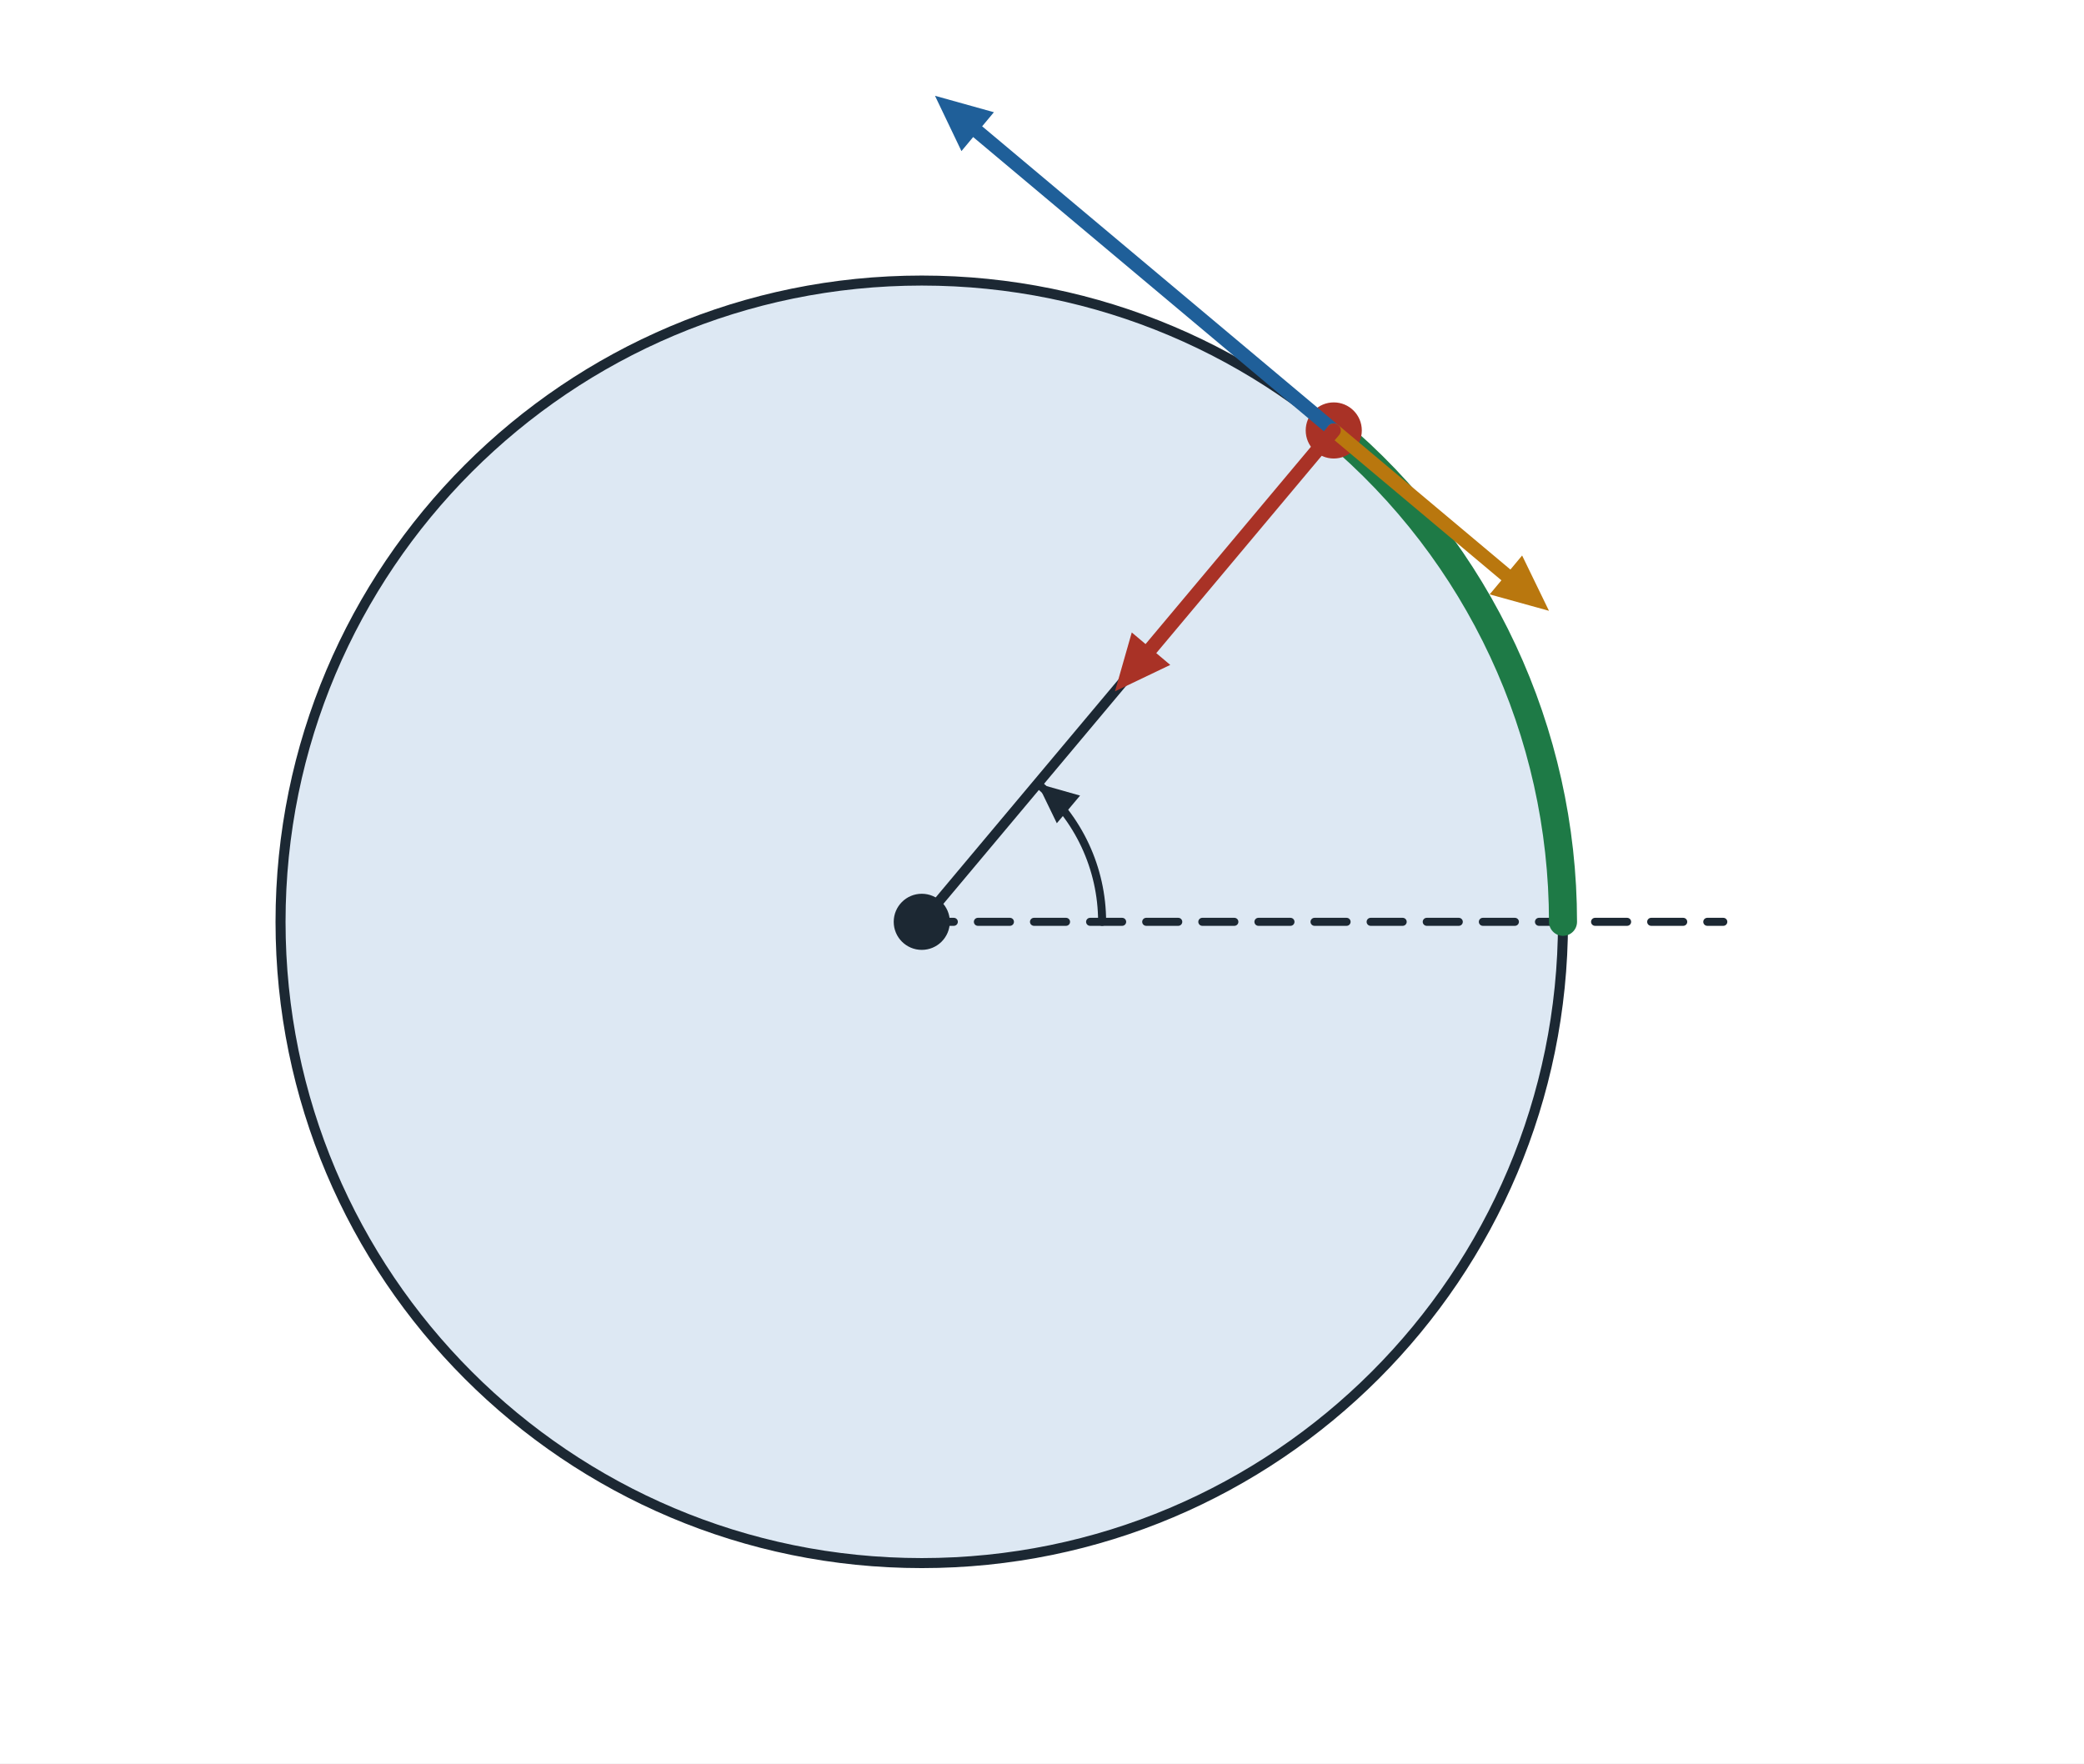
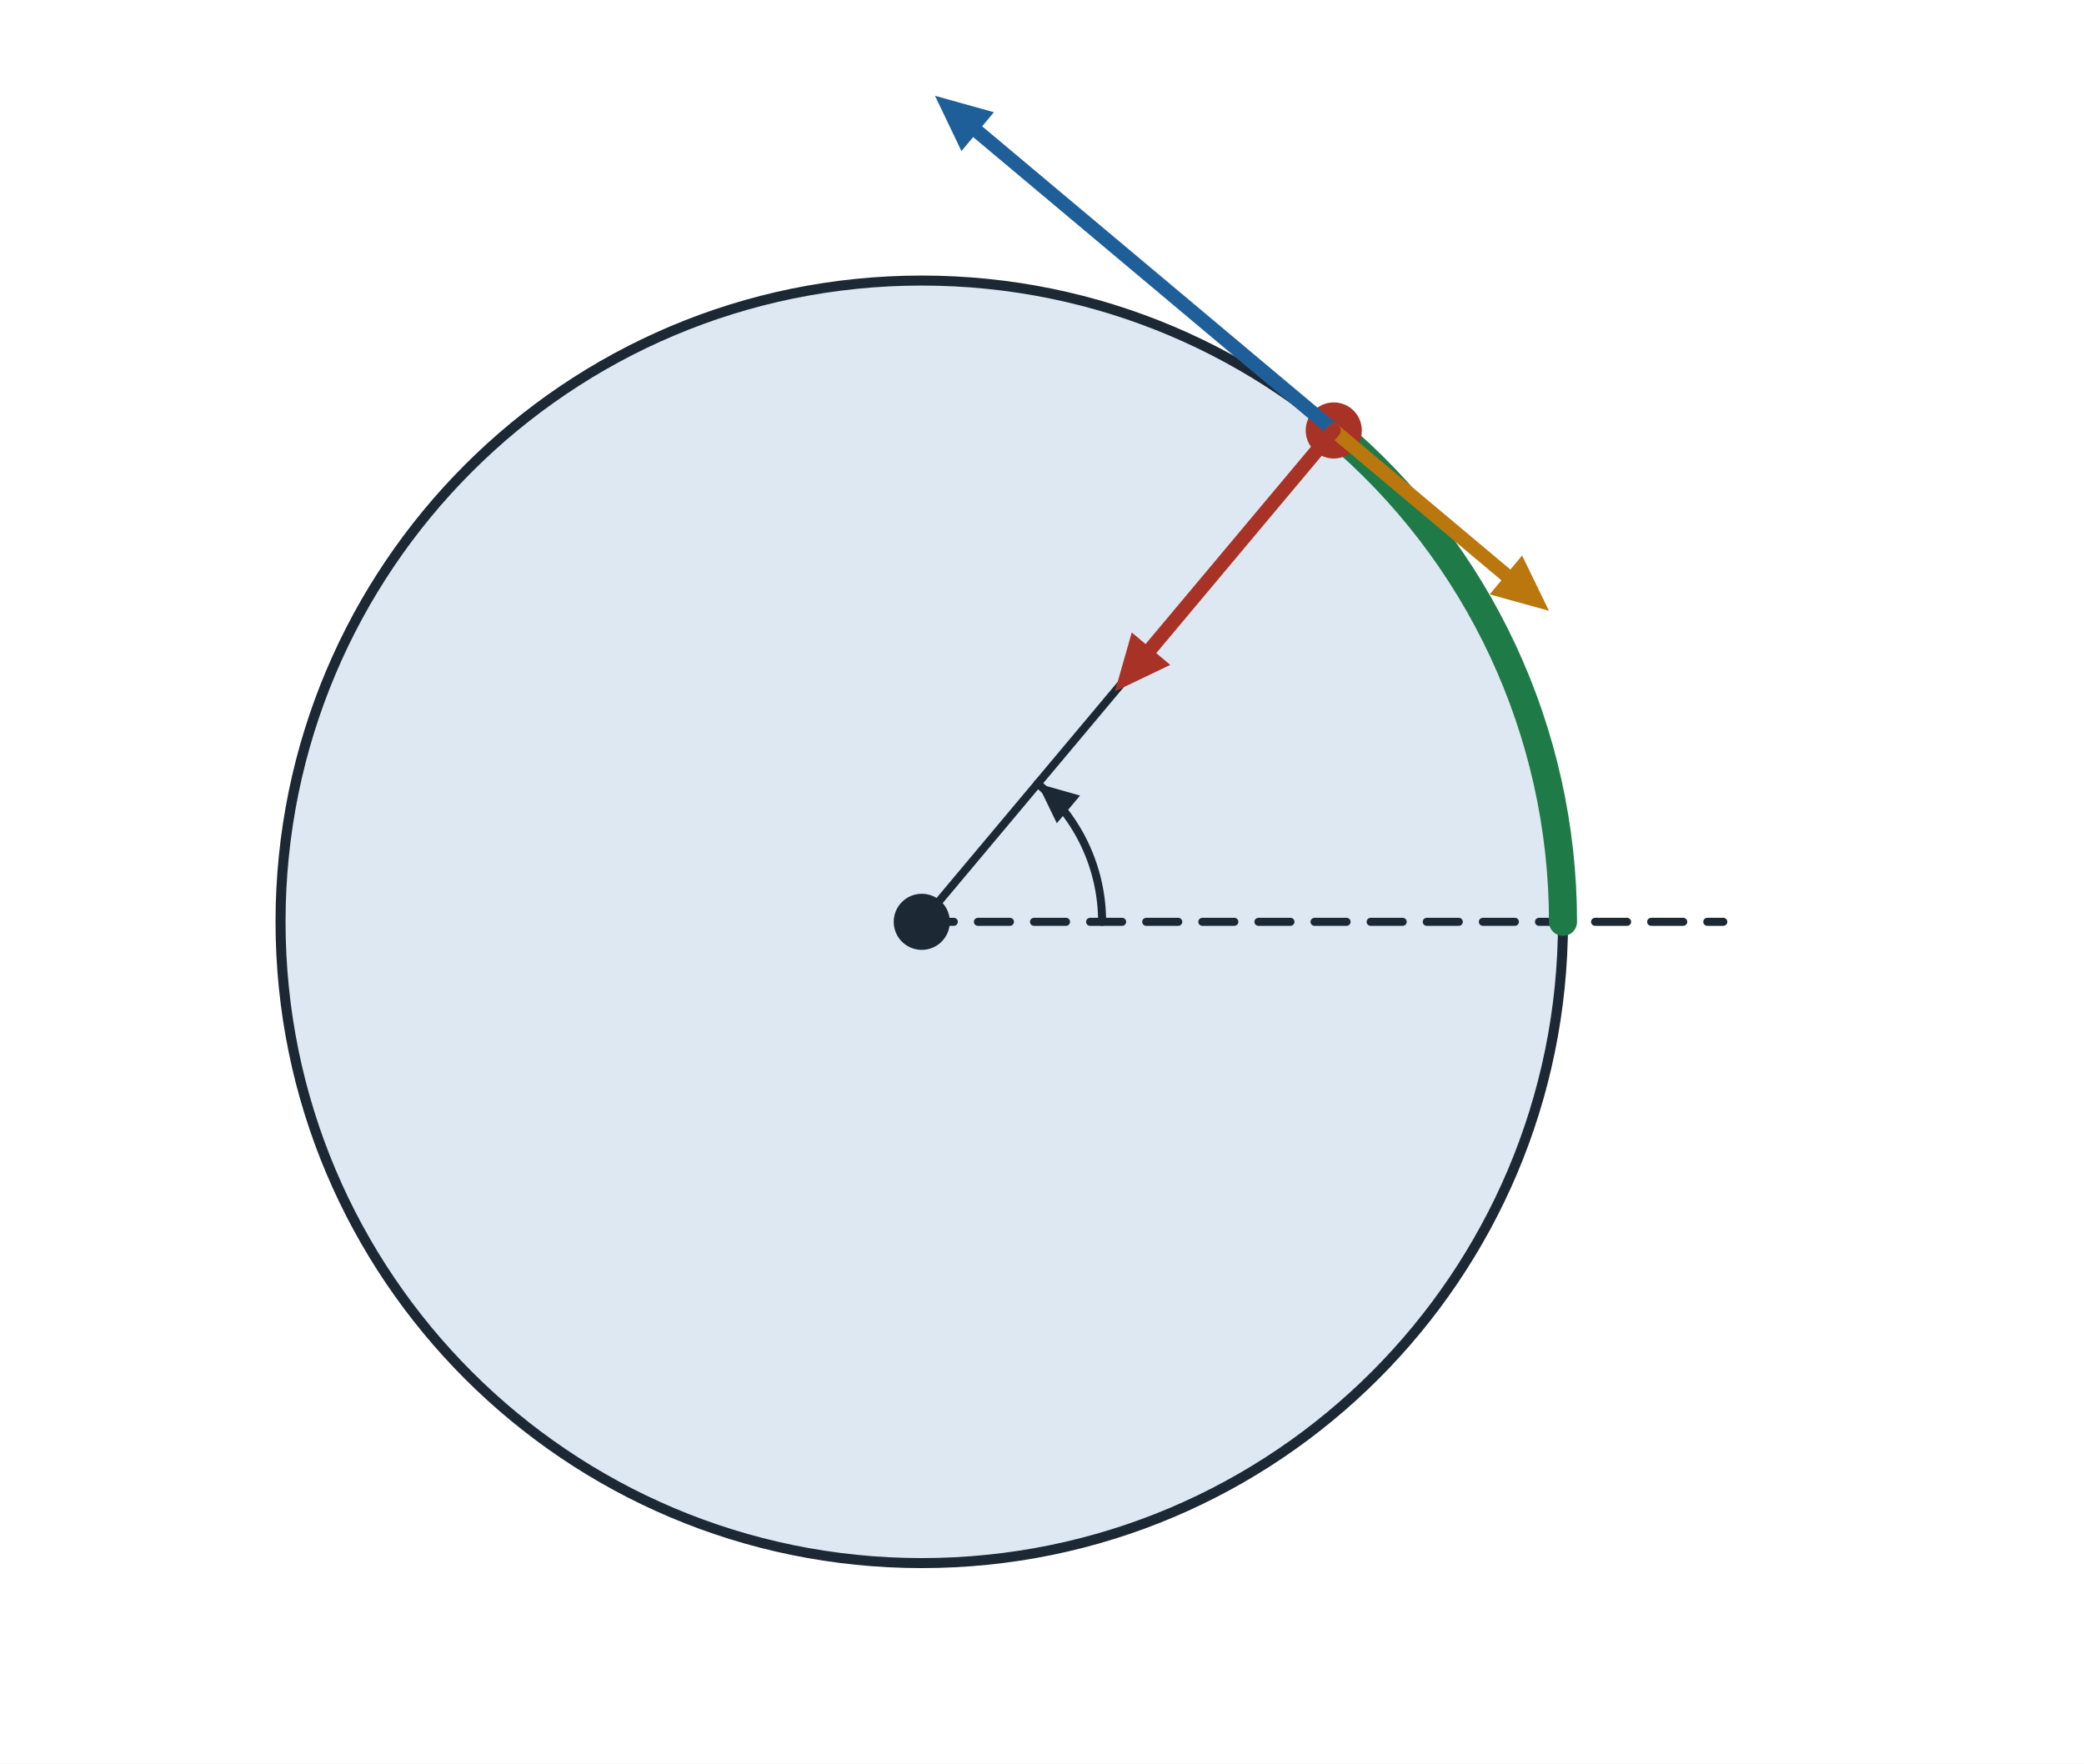
<svg xmlns="http://www.w3.org/2000/svg" viewBox="0 0 520 440" width="520" height="440" role="img">
  <rect x="0" y="0" width="520" height="440" fill="#ffffff" />
  <circle cx="230.0" cy="230.0" r="160.0" fill="#dde8f3" stroke="#1c2833" stroke-width="2.5" />
  <line x1="230.0" y1="230.0" x2="430.0" y2="230.0" stroke="#1c2833" stroke-width="2" stroke-dasharray="8 6" stroke-linecap="round" />
-   <line x1="230.0" y1="230.0" x2="332.8" y2="107.4" stroke="#1c2833" stroke-width="2.5" stroke-linecap="round" />
+   <line x1="230.0" y1="230.0" x2="332.8" y2="107.4" stroke="#1c2833" stroke-width="2" stroke-linecap="round" />
  <path d="M390.0,230.0 A160.0,160.0 0 0 0 332.8,107.4" fill="none" stroke="#1e7a46" stroke-width="7" stroke-linejoin="round" stroke-linecap="round" />
  <path d="M275.0,230.0 A45.0,45.0 0 0 0 258.9,195.5" fill="none" stroke="#1c2833" stroke-width="2" stroke-linejoin="round" stroke-linecap="round" />
  <polygon points="258.9,195.5 269.5,198.5 263.7,205.4" fill="#1c2833" />
  <circle cx="230.0" cy="230.0" r="7" fill="#1c2833" />
  <circle cx="332.8" cy="107.4" r="7" fill="#a93226" />
  <line x1="332.8" y1="107.4" x2="244.0" y2="32.9" stroke="#1f5f99" stroke-width="3.5" stroke-linecap="round" />
  <polygon points="233.3,23.9 248.0,28.0 239.9,37.7" fill="#1f5f99" />
  <line x1="332.8" y1="107.4" x2="375.7" y2="143.4" stroke="#b9770e" stroke-width="3.5" stroke-linecap="round" />
  <polygon points="386.5,152.4 371.7,148.3 379.8,138.6" fill="#b9770e" />
  <line x1="332.8" y1="107.4" x2="287.2" y2="161.8" stroke="#a93226" stroke-width="3.5" stroke-linecap="round" />
  <polygon points="278.2,172.5 282.4,157.8 292.0,165.9" fill="#a93226" />
</svg>
